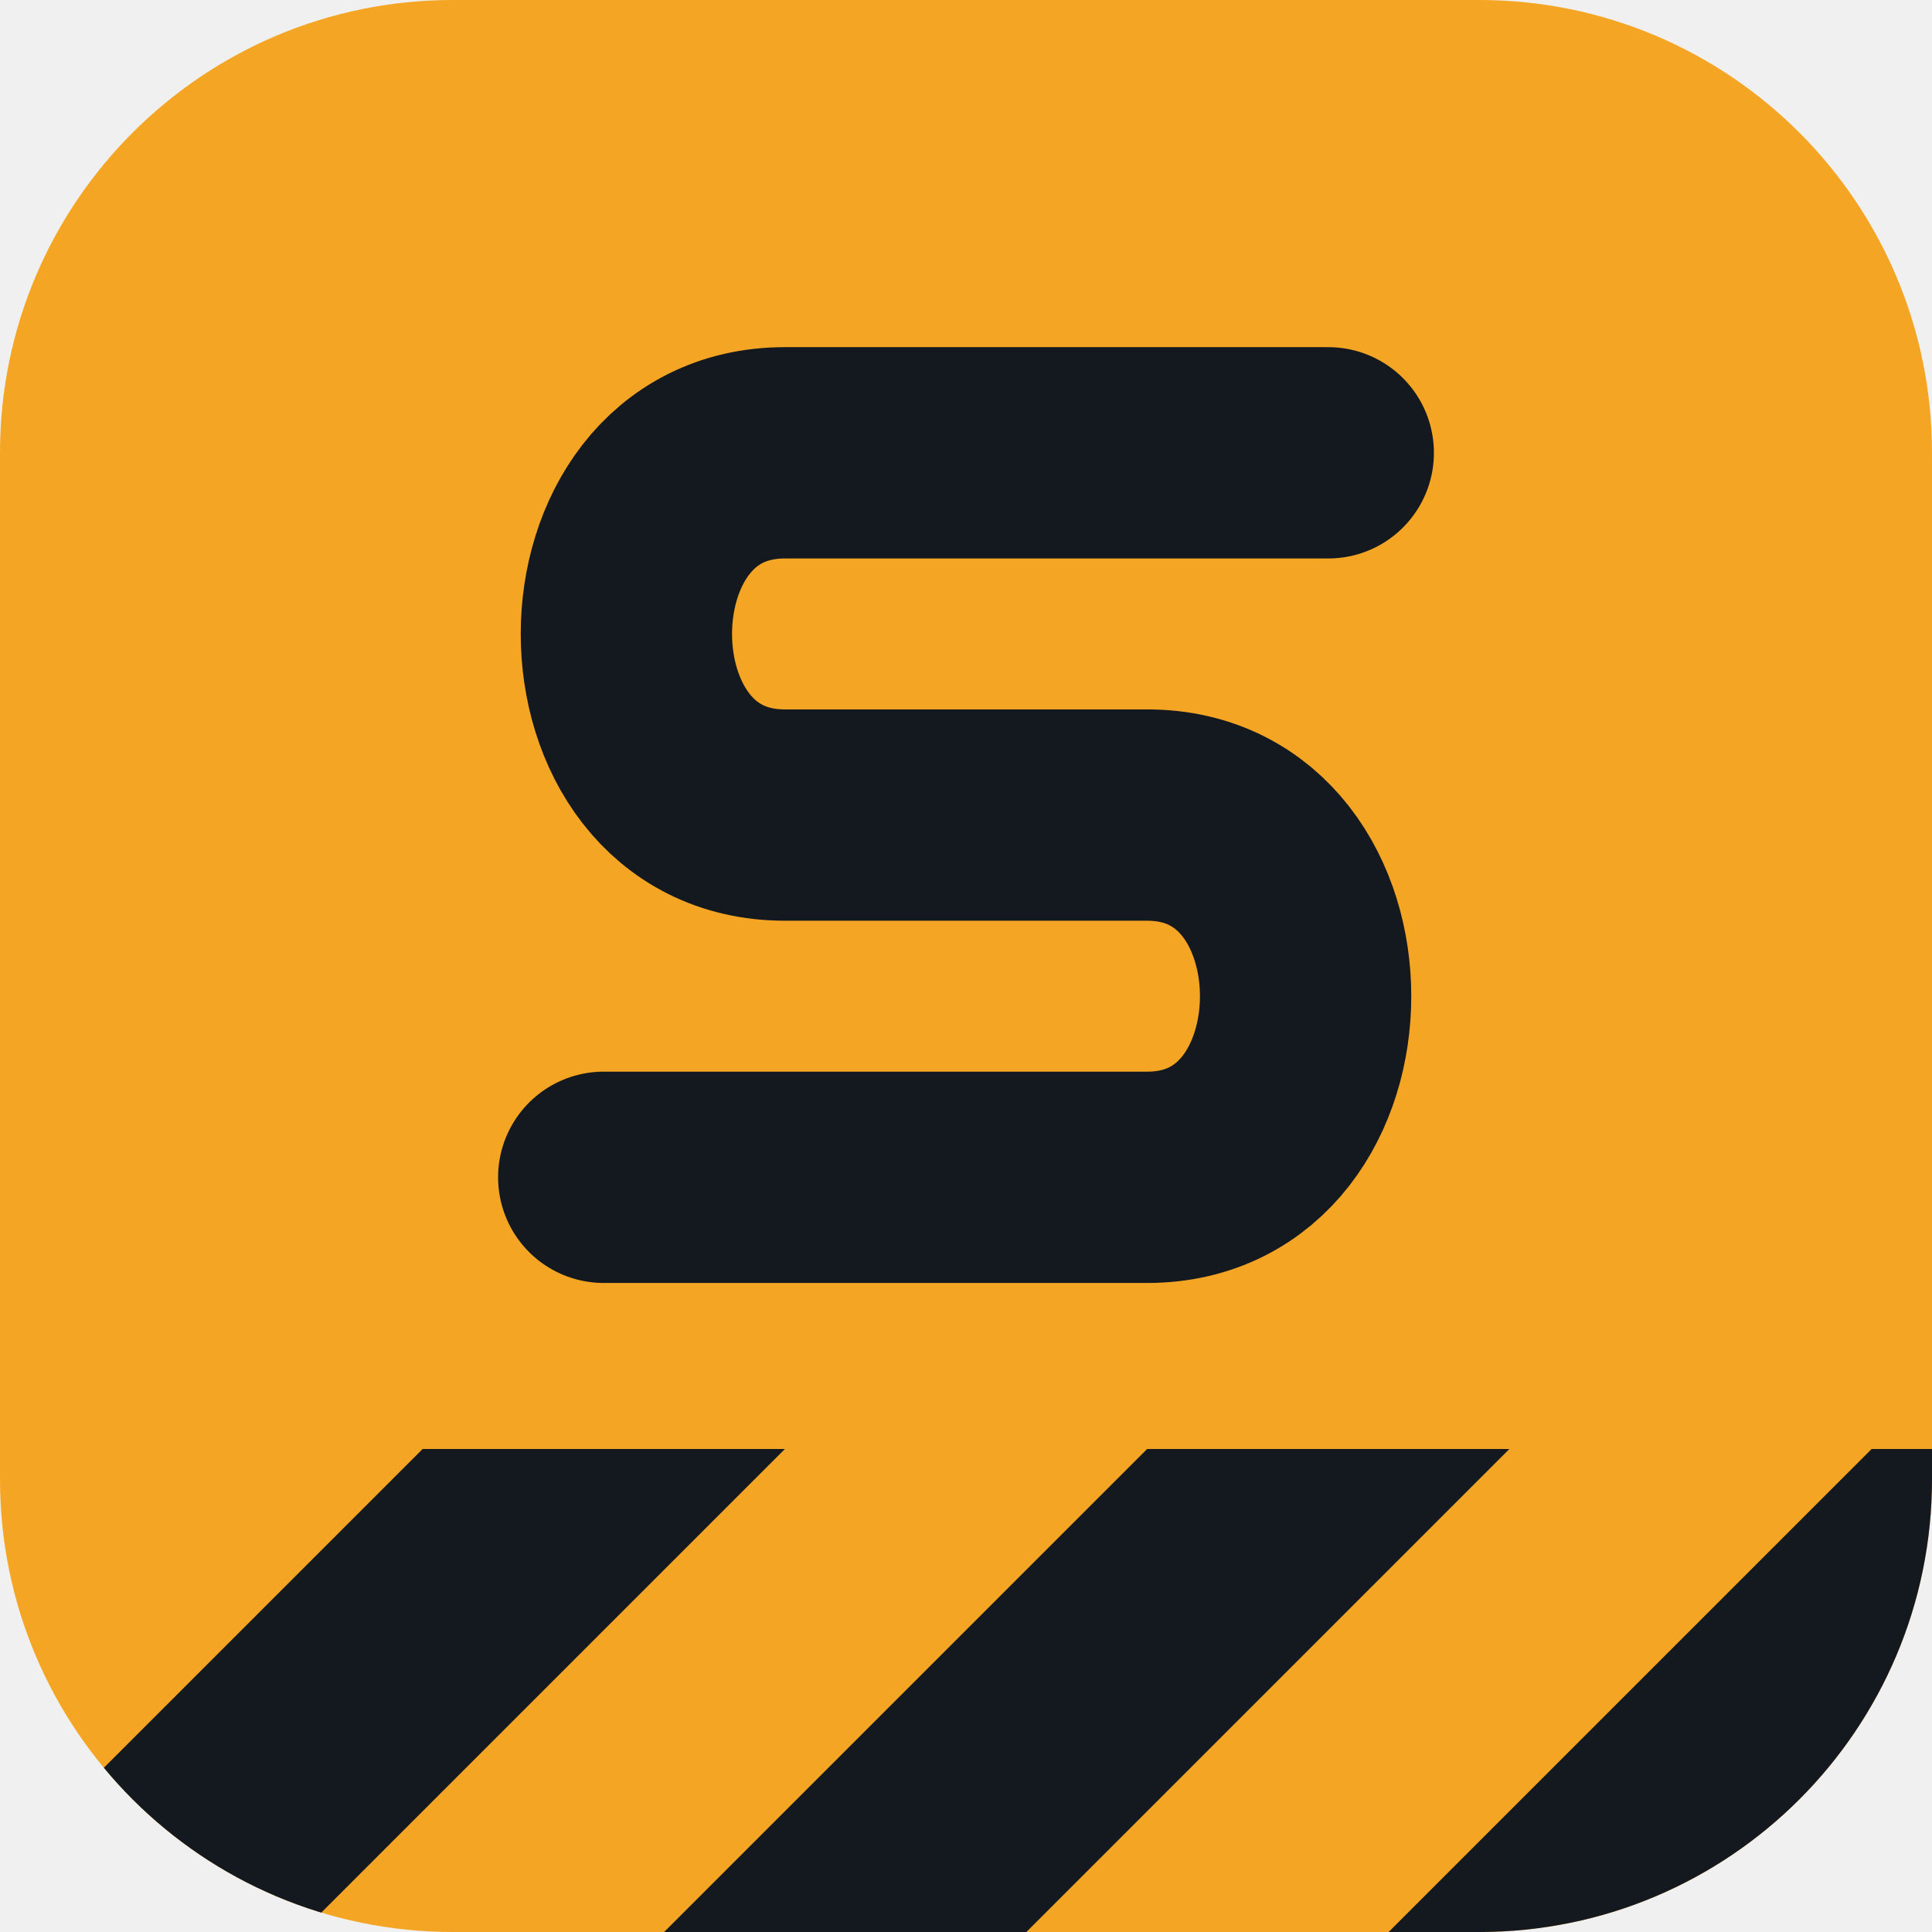
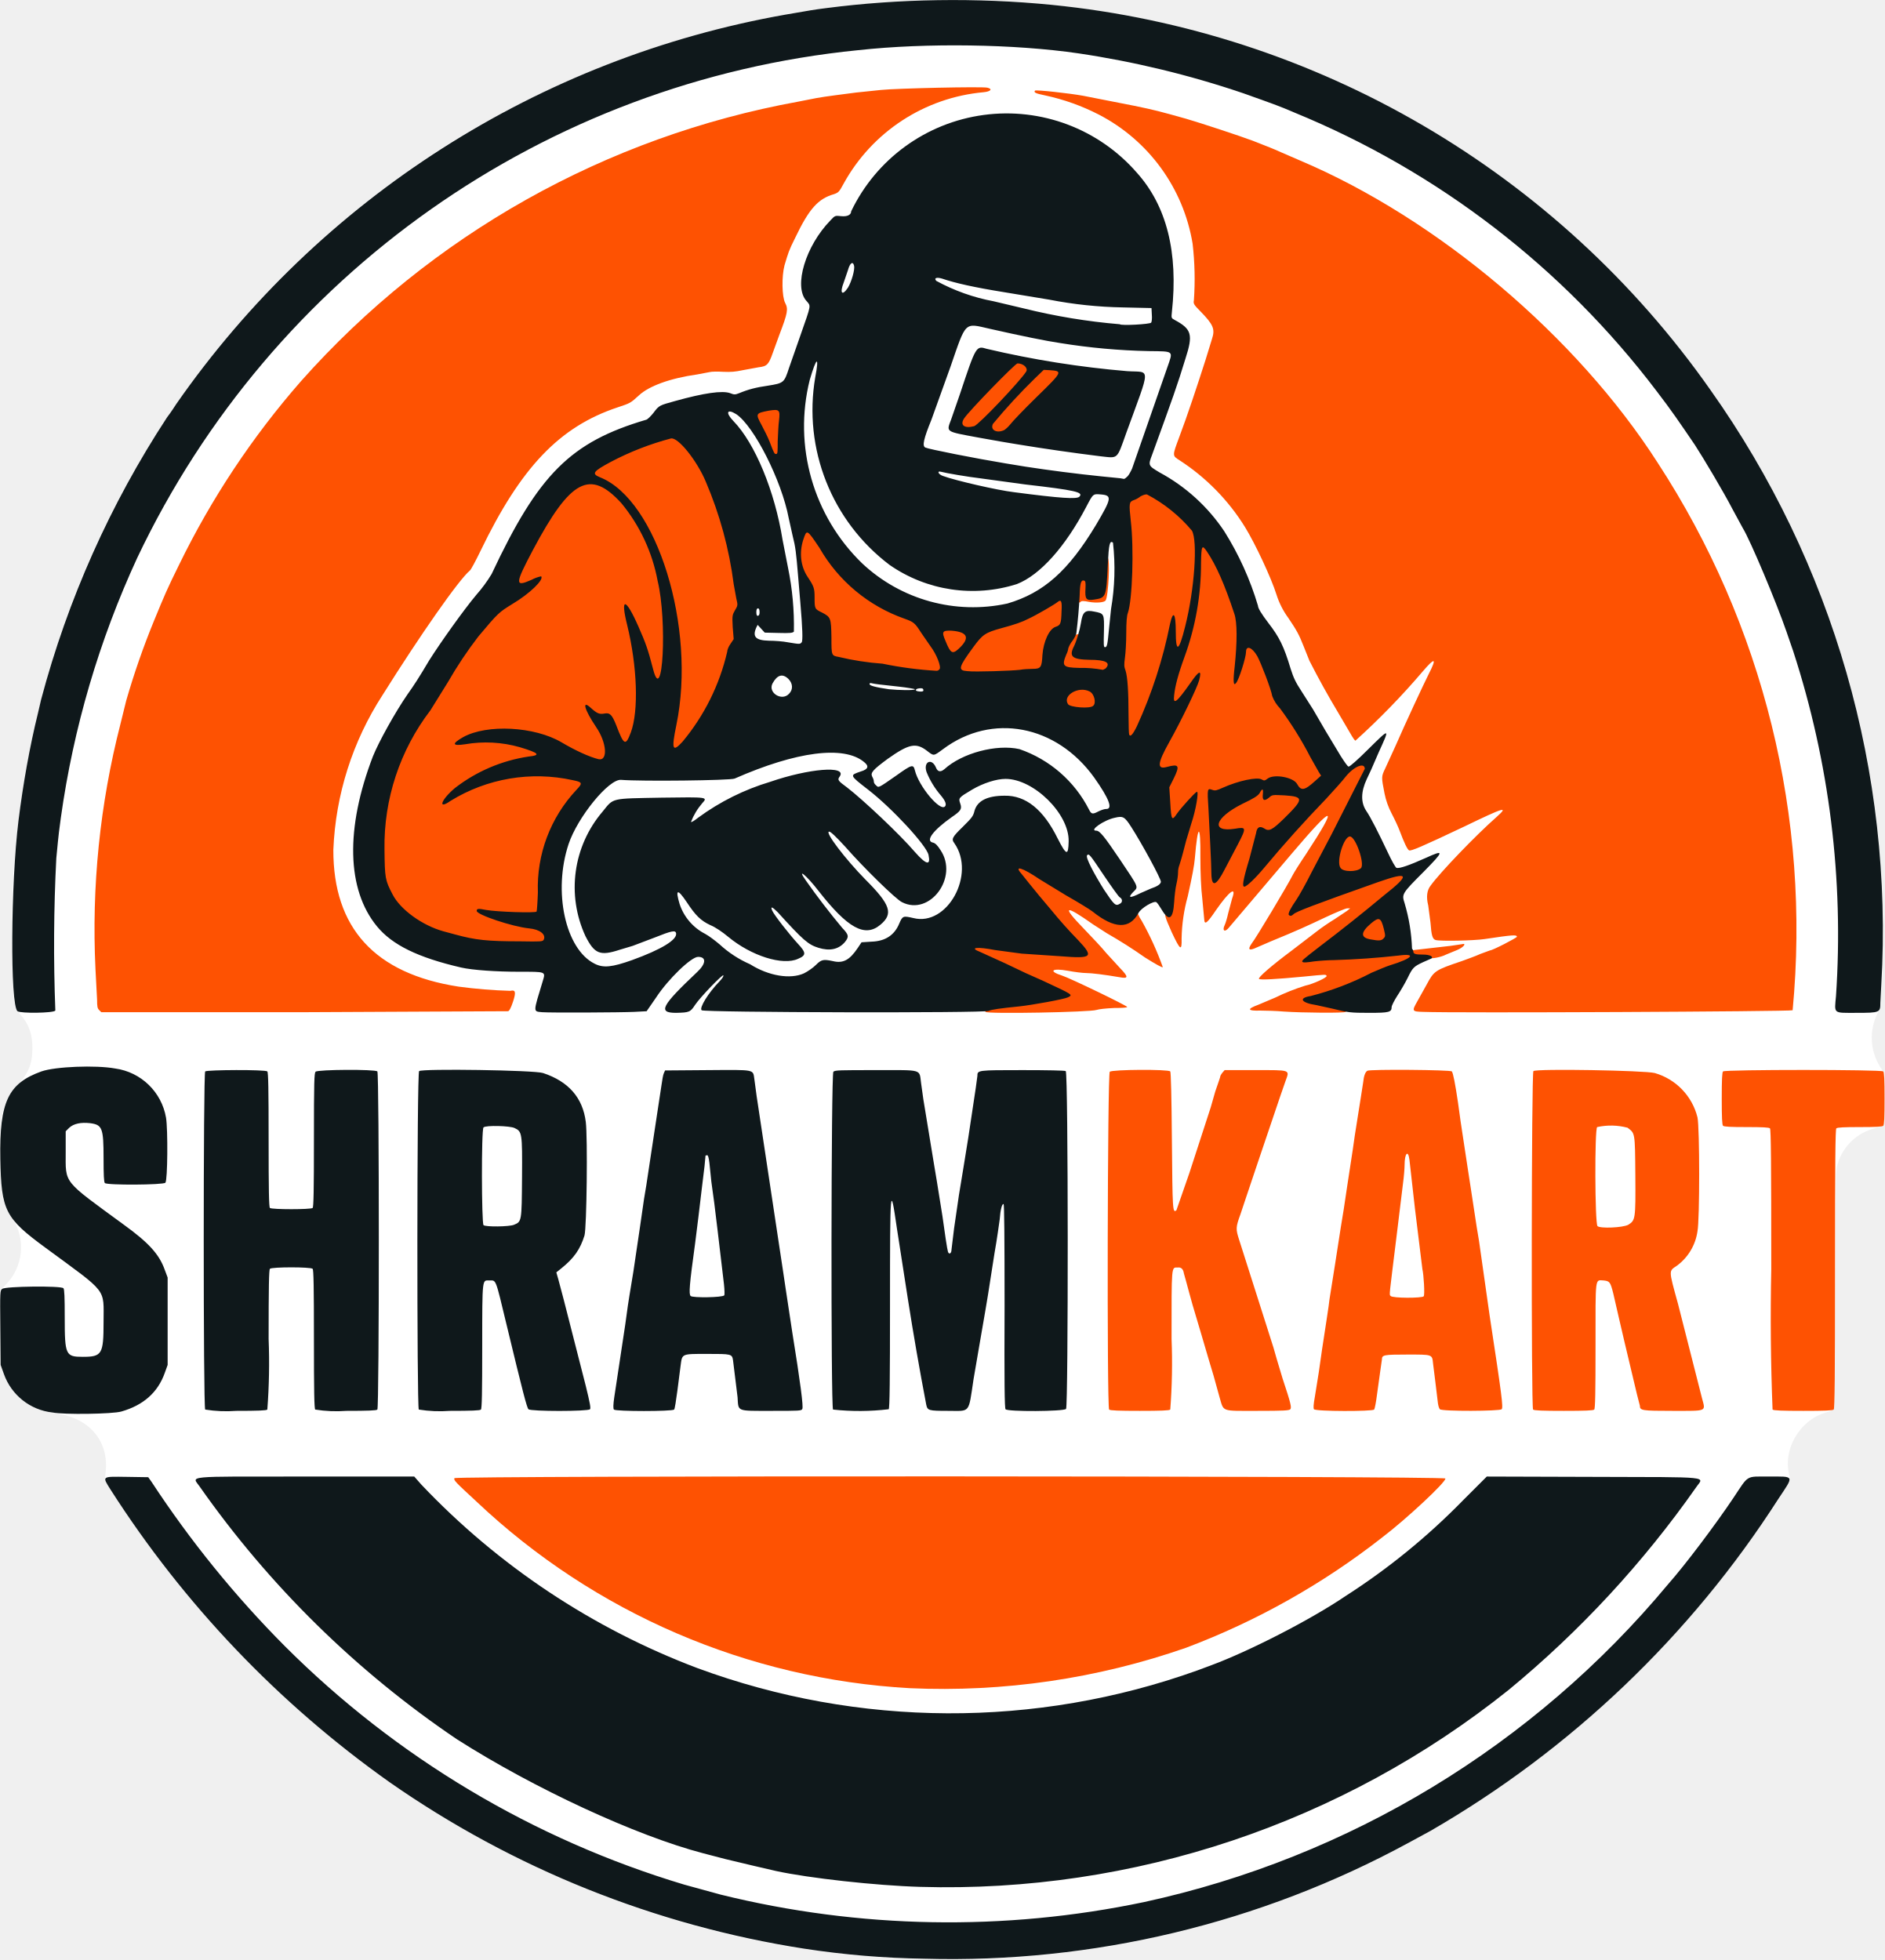
- <svg xmlns="http://www.w3.org/2000/svg" viewBox="0 0 64 64">
-   <defs>
-     <clipPath id="t">
-       <rect width="64" height="64" rx="15" />
-     </clipPath>
-   </defs>
-   <g clip-path="url(#t)">
-     <rect width="64" height="64" fill="#F5A524" />
-     <g fill="#14181F">
-       <path d="M-2 64 L14 48 H26 L10 64 Z" />
-       <path d="M22 64 L38 48 H50 L34 64 Z" />
-       <path d="M46 64 L62 48 H74 L58 64 Z" />
-     </g>
-   </g>
-   <path d="M44 15 H26 C19 15 19 27 26 27 H38 C45 27 45 39 38 39 H20" fill="none" stroke="#14181F" stroke-width="7" stroke-linecap="round" stroke-linejoin="round" />
+ <svg xmlns="http://www.w3.org/2000/svg" viewBox="0 0 582.3 605.7">
+   <path fill="#fff" fill-rule="evenodd" d="M285.6 605.3a289 289 0 0 1-97.6-18.9A318 318 0 0 1 35.1 461.8l-2.7-4.3.2-2.2c1.2-9.3-4.3-16.5-14-18.3-10.1-1.9-14.6-5.1-17.4-12.4l-1-2.8-.1-11.4-.1-11.5 1.7-1.8a16.5 16.5 0 0 0 2.1-20.7C.7 371.8.3 369.8.1 358.1c-.2-13.5.5-16.9 4.7-21.8 4.1-4.8 5.2-7.5 5.2-12.2q.2-6.5-4-10.9c-1.3-1.4-1.3-1.5-1.7-5.4A285 285 0 0 1 7.9 239 286 286 0 0 1 121.7 56l6.1-4.4c29.3-20.6 68-37.3 105.4-45.2 5.6-1.2 7.9-1.7 16.3-3.1C267.1.4 296.9-.8 315.3.7a284 284 0 0 1 213.2 119.8A290 290 0 0 1 580.2 257c2 19.4 2 52 0 56a17 17 0 0 0 .8 16.8l1.3 1.9v8c0 6-.1 8-.4 8.2l-2.7.8a16 16 0 0 0-11.3 10.7c-.7 2.1-.7 2.3-.8 39-.1 28.4-.2 36.9-.5 37.2l-2.4.9c-8.3 2.4-13.6 11.8-11.2 19.8.8 2.7-18.7 29.7-34 46.9a319 319 0 0 1-78.5 63.4l-6.7 3.7a298 298 0 0 1-68.5 26.4 294 294 0 0 1-79.7 8.6" />
+   <path fill="#fe5202" fill-rule="evenodd" d="M281.1 521.7a212 212 0 0 1-133.8-57.6c-6.8-6.3-7.1-6.6-6.9-7.3.4-.8 305.9-.7 306.2.1.3 1-12 12.5-19.5 18.2a229 229 0 0 1-60.6 34.1 228 228 0 0 1-85.4 12.5m61.6-86.1c-.7-.8-.5-103.7.2-104.4.8-.7 18.1-.8 18.7-.1.2.2.4 8 .5 21.3.2 21.6.2 22.6 1.4 21.6l4-11.5 6.6-20.3 1.4-4.9 1-2.9.5-1.5q0-.5.7-1.4l.7-.8h9.4c11.2 0 10.7-.2 9.4 3.4l-1.7 4.9-6.7 19.8-4 11.9-1.5 4.5c-1.5 4.1-1.5 4.6-.4 8l8.6 27 2 6.3 1 3.5 1.8 6c2.6 7.8 2.8 8.9 2.4 9.5-.4.4-1.9.5-10.2.5-11.4 0-10.3.4-11.7-4.3l-1.8-6.5-1.5-5-2.5-8.5-2.5-8.4-1-3.6-1-3.7-.7-2.5q-.3-2-1.9-1.8c-2 0-1.9-1-1.9 22.1a188 188 0 0 1-.4 21.8c-.3.3-2.9.4-9.4.4s-9.2-.1-9.5-.4m63.3-.1c-.2-.3-.2-1.3.3-4l1.2-7.5 1-7c.8-5.3 2.2-14.1 2.3-15.5l1.7-10.7 1.8-11.6.9-5.5 1-6.7 1.8-11.8.6-4.2.9-5.7 1-6.3.7-4.5q.3-3 1.3-3.6c.7-.5 25.7-.3 26.1.2q.6.8 1.9 9.6l.8 5.8.5 3.3 1.7 11.2 1 6.5 1.8 11.8.7 4.2 3.3 23.2c3.8 24.9 4.2 28.2 3.7 28.8s-18.4.7-19.1 0q-.5-.6-.7-2.7l-.7-5.8-.7-5.6c-.3-2.9-.1-2.8-8-2.8-7.2 0-7.8.1-7.8 1.5l-.5 3.5-1 7.2c-.3 2.4-.7 4.5-.9 4.8-.5.6-18 .6-18.6-.1m67.7.1c-.6-.7-.5-104 .1-104.6 1-.8 34.5-.2 37.5.6a19 19 0 0 1 13.2 13.7c.7 3.3.7 31.7 0 35.2a16 16 0 0 1-6.3 10.6c-2.6 1.8-2.7 1 .3 11.9l7.4 29.1c1.1 4.2 1.8 3.9-9.1 3.9-9.5 0-10.1-.1-10.1-1.6l-.9-3.5-3.9-16.4-1.7-7.3-1.7-7.4c-.9-3.6-1.1-3.9-3-4.1-2.7-.1-2.5-1.6-2.5 20.1 0 14.6-.1 19.5-.4 19.8s-2.9.4-9.4.4-9.2-.1-9.5-.4m74 0a711 711 0 0 1-.4-43.4c0-33.1-.1-43.2-.4-43.5s-2.3-.4-7.2-.4-7-.1-7.3-.4-.4-2.6-.4-8.4.1-8.1.4-8.4c.6-.6 49-.6 49.5 0 .3.3.4 2.6.4 8.4s-.1 8.1-.4 8.4-2.3.4-7.2.4-7 .1-7.3.4-.4 10.4-.4 43.5c0 33-.1 43.1-.4 43.4s-2.9.4-9.4.4-9.2-.1-9.5-.4m-107.8-35c.4-.4 0-6.8-.4-8.4L438 380l-.8-6.5-1.7-15.1c-.4-3.2-1.5-2-1.5 1.6 0 1-.2 3.6-.5 5.8l-1 8.2-1 8.2c-2.3 18.8-2.3 17.8-1.8 18.3.5.7 9.7.7 10.2.1m63.2-22.1c2.2-1.4 2.3-1.6 2.2-15.2s-.1-13-2.4-14.8a20 20 0 0 0-9.4-.2c-.8.7-.7 29.7.1 30.6.8.8 7.8.5 9.5-.4M30.6 312.1c-.5-.5-.6-1.1-.6-3.1l-.5-9.5a255 255 0 0 1 7.7-75.7l1.8-7.3a241 241 0 0 1 8.6-24.7c3.3-8 3.9-9.5 7.7-17.2A257 257 0 0 1 93 117.8a270 270 0 0 1 153.7-86.4l5.6-1.1c2.7-.5 8.4-1.2 12.2-1.7l7.7-.8c4.6-.5 31.4-1.1 32.9-.7 1.7.4 1 1.2-1.2 1.4a55 55 0 0 0-43.2 28.2c-1.4 2.6-1.6 2.8-3 3.3-4.9 1.4-7.7 4.5-12 13.5-2 4-2.1 4.5-3.3 8.5-.9 3.4-.8 9.7.2 11.6s.8 3.1-1.8 9.9l-2 5.5c-1.3 3.7-1.8 4.2-4.4 4.5l-4.9.9c-2.3.5-3.7.6-6 .5-1.7-.1-3.6-.1-4.3.1l-3.7.7c-8.5 1.2-15 3.6-18.1 6.5-2.6 2.4-2.7 2.4-6.6 3.7-18 6-29.9 18.6-42.3 44.3-1.5 3.1-3 5.9-3.3 6.1-3.4 2.8-15.4 20-27 38.5a95 95 0 0 0-15.2 47.8q-.1 36.3 38.7 42.3a154 154 0 0 0 16 1.3c1.6-.4 1.8.4.8 3.4q-1 3-1.6 2.9l-63.2.3H31.3zm273.9.6c-.5-.9 2-1.5 10.7-2.4 2.7-.2 8.5-1.3 14.5-2.5.8-.2.7-.2-.5-.8l-6.7-3.2-5.6-2.5-6.3-2.9-7.7-3.6q-3-1-1.7-2.2c.7-.7.5-.7 6.3.4 2 .4 5.7.8 8.2 1l11.9.9c4.1.3 7.5.4 7.6.3q.7-.9-2.8-4.7-4.1-4.4-8.3-9.3l-3.6-4.4-3.2-3.8-2.4-3c-1.2-1.4-1.2-1.5-.6-2.1q.8-1 6.9 3.1c.9.7 4.6 2.9 8.2 5a101 101 0 0 1 8.2 5.1c4.2 3.3 5.5 3.9 9.1 3.9h2.3l1.2-1.5c1.1-1.4 1.3-1.5 1.5-.9q.3.8 1.1 2a93 93 0 0 1 6.5 14.3q-.4.2-5.5-3a150 150 0 0 0-11.8-7.5l-4.2-2.7q-13.3-9.4-3 1.2c2.6 2.7 5.8 6.1 7 7.6l4.4 4.8c2.5 2.6 2.5 3.2-.2 2.7-4.7-.8-8.7-1.3-10.4-1.3-1 0-3.5-.3-5.6-.7-5-.9-6.2.1-1.8 1.5 2.5.8 20.1 9.3 20.1 9.7q-.2.3-4.1.3-4 .2-5.4.6c-1.8.7-33.9 1.3-34.3.6m92.2-.1c-2.3-.2-5.6-.3-7.3-.3q-6 .2-.6-1.8l5.2-2.2a66 66 0 0 1 9.3-3.7c2.4-.5 6.8-2.5 6.6-3s0-.5-7.1.2c-8.4.8-13.5 1.1-13.8.7s3.5-3.8 10.2-8.8l7.7-5.9c1.4-1.1 3.9-2.8 5.4-3.7l3.9-2.6 1-.8h-.9c-.5 0-3.6 1.3-6.8 2.8-5.5 2.6-8.5 4-16.8 7.4l-4.4 1.9q-3.6 1.7-1.5-1.3c1.1-1.3 11.1-18 12.7-21.2.3-.6 2.1-3.5 4-6.3q15.4-23.5-4.2-.4l-19.7 23.2c-1.2 1.4-2 .8-1.2-.9.3-.6.8-2.3 1.1-3.7l1.2-4.5c1.5-4.1-.9-2.3-5 3.6-2.7 4-3.5 4.6-3.6 2.9l-.6-6.4c-.4-3.2-.6-8.2-.6-12.9.1-10.6-.8-10.5-1.7.3-.2 2.3-.8 5.5-2.2 11.8a52 52 0 0 0-1.9 13c.1 4.1-.4 3.7-3-1.8-2.3-5.1-2.5-6.1-1.4-5.5.9.5 1.2-.3 1.5-4 .1-1.8.4-4.2.7-5.5l.4-3.5q0-1.2.4-2.3c.4-.9.7-2.1 2.1-7.6l1.6-5.3a38 38 0 0 0 1.8-7.2l.2-1.5-1.4 1.4c-.8.7-2.2 2.4-3.2 3.7-3.1 4.2-3.6 3.8-3.9-2.9l-.3-4.7 1.4-2.7c1.5-3 1.6-3.8.8-3.5-3.9 1.1-3.8 1.1-4.5.3-1.1-1-.5-3.1 2.3-8.1 5-9 10.2-20 9.6-20.5l-2.1 2.8c-6.9 9.8-8.1 6.4-2.9-8.2a86 86 0 0 0 5.2-29.5c.1-7.6 1.3-7.4 5.8 1 2 3.8 3.6 7.7 5.9 14.8 1 2.9.9 11-.3 19.3l-.1 1.2.7-1.5c.7-1.7 1.9-6.1 1.9-7.2q0-.7.9-1.5l.8-.8 1.2 1.2c1.9 1.8 2.5 2.9 5.4 10.8.5 1.4 1.1 3.2 1.2 3.9q.2 1.3 2.4 3.8c1.9 2.4 3.6 5 9.3 15.1l2.7 4.6.6 1.1-2.1 2c-3.7 3.4-4.8 3.6-6.4.8-.8-1.4-.9-1.4-4.6-1.7-2.8-.2-3.1-.2-4 .5s-1.1.7-1.8.2c-1.4-.8-7.3.4-12 2.6-2 .9-2.4 1-3.3.7l-.9-.4.1 4 .5 6.9c.2 1.6.4 5.8.5 9.5.3 9.1.3 9.1 2.9 4l4.1-7.9c2.6-5 2.6-4.6.2-4.2-9.2 1.7-7.6-4.4 2.4-9.1 3.2-1.5 3.9-2 4.5-3 1.1-1.9 2.3-1.3 2 .9-.1 1.4-.1 1.4 1.2.3 1.4-1.2 8.2-.9 9.5.4l.8.8-.9 1.4a50 50 0 0 1-8.8 8.6c-.9.4-1.2.3-2.2-.3q-1.8-1.2-1.8 1.3c0 .4-.9 3.6-1.9 7.1-2.3 7.9-2.4 8.4-1.6 8s3.4-3.1 5.2-5.5c2.4-3.1 9.6-11.1 18.8-20.8l6.3-7.1q2-2.4 3.6-3.3l1.6-.8.8.8c1.1 1 1.1 1.3-.9 4.8l-3.8 7.3-4.6 9.2c-1.5 2.6-4.2 7.9-6.1 11.6-1.9 3.8-4.1 7.7-4.8 8.7-2.2 3.1-3.4 6-1.6 3.9.5-.7 6-2.8 17.6-7 14.6-5.1 15.3-5.3 16.2-4.6 1.2 1 0 2.5-6 7.2l-4.3 3.5-6.4 5.2-13.2 10.2c-.5.4-.1.4 2.5.1 1.7-.3 4.4-.5 6.1-.5 3.8 0 16.3-.9 20.2-1.4 6.5-.8 5 1.9-2.4 4.2-1.6.5-4.3 1.6-6.2 2.5a87 87 0 0 1-18.9 7.2q-4 .5 1.9 1.5c5.3.9 9.4 2.1 9 2.7-.2.4-13.3.3-19.1-.1m43 .1c-3.4-.1-3.5-.2-1.8-3.2l2.9-5.2c2.3-4.3 2.6-4.5 10.9-7.3 1.6-.6 4.2-1.5 5.7-2.2l3-1.1c.8 0 8.3-3.9 8.3-4.2 0-.7-1.3-.6-10 .7-3.4.5-13.6.7-15.1.3-1-.3-1.3-1.4-1.6-5.4l-.7-5.3q-1-4 .8-6.2c2.9-4 13.7-15.3 20.4-21.2 3.8-3.4 2.2-2.9-10 3-13.5 6.4-16.4 7.6-17.1 7.4q-.8-.4-2.9-6c-.4-1.1-1.5-3.5-2.5-5.4a23 23 0 0 1-2.2-6.2c-1-5.1-1-5.2.2-7.7l3.2-7c3-6.9 8.6-18.9 10.3-22.3q3.8-7.4-1.9-.7a229 229 0 0 1-20.8 21.4q-.4-.3-1-1.3l-4.4-7.5a259 259 0 0 1-8.8-15.9l-1.8-4.5c-1.4-3.6-2.2-5-4.7-8.7a25 25 0 0 1-3.7-7.3c-1.6-5.1-6.5-15.6-9.7-20.8a66 66 0 0 0-20.3-20.7c-2.2-1.4-2.2-1.3 0-7.2 2.5-6.6 5.6-16 8.1-23.8l2-6.5c1-3 .4-4.4-3.6-8.5-2.1-2.1-2.2-2.4-2-3.4a95 95 0 0 0-.4-17.5 55 55 0 0 0-29-39.9 67 67 0 0 0-16.5-5.9c-2.9-.6-3.7-.9-3.2-1.5.3-.3 10.5.8 14.9 1.6l15.8 3.1c6.3 1.3 7.8 1.7 16 4 4.8 1.4 16.6 5.3 20.6 6.8 5.3 2.1 5.7 2.2 8.6 3.5l6 2.6c42.5 18 85.5 54.4 110.5 93.4a264 264 0 0 1 41.7 169.2c-.4.4-104.8.9-114.2.5m2.1-16.7q-.4-.3-2.2-.3c-3.5 0-5.2-2-1.9-2.2l10.5-1.2 3.4-.5c1.8-.5.6 1-1.4 1.8l-3.4 1.4c-1.5.8-4.7 1.4-5 1M151 291.3c-2.9-.2-7-1-10.3-1.9l-3.7-1a26 26 0 0 1-18.2-16.1c-.9-2.6-.9-16.2 0-21.1a78 78 0 0 1 13.5-31.7l5.5-8.7q11-19 20.6-24.9c6.3-3.8 10.5-8.2 5.8-6-3 1.3-3.2 1.3-4 .4-1.8-2 9.6-22.3 15.9-28.2 9.2-8.7 22.2 4.1 27.8 27.4 2 8.3 2.1 28.4.2 30.5-1.3 1.5-2.1.5-3.3-4.1a58 58 0 0 0-4.5-12.9q-4.6-10.8-1.8.2a66 66 0 0 1 1.2 32.4c-1.9 6.1-3 5.8-5.8-1l-1.4-3.4-1.6.1c-1.8.1-2.4-.2-4.3-1.9s-.9.5 2.3 5.3c1.6 2.4 2.8 5.4 2.8 7.1 0 1.5-1.8 3.7-2.8 3.4-2.8-.7-7-2.6-11.4-5.2a37 37 0 0 0-30.3-1.6q-3.5 1.8.5.9c8.6-1.7 24.7 1.5 22.1 4.4q-.6.6-1.7.6c-7.4 0-23.8 8.1-26.4 13-.5.9-.4.9 2-.8a44 44 0 0 1 23.9-7.1c8-.2 14.8.7 16.1 2.2l.8.7-1.7 1.8a44 44 0 0 0-12 31.7c-.1 7.2.1 6.9-5.3 6.9q-5.6 0-11.8-.9-3.4-.5 3.5 1.8c5.3 1.8 7.5 2.3 10.4 2.6 3.7.4 6.2 2.7 4.7 4.6l-.7.9-6.9-.1c-3.8 0-8.1-.1-9.7-.3m272.5-.4q-1.7-.3-2.5-1.1l-.8-.8.6-1.2c.7-1.3 4.2-4.5 4.9-4.5 1 0 2 1.6 2.5 3.8l.6 2.3-1 .9c-1 1.1-1.5 1.2-4.3.6m-7.7-21.1c-3-.4-3.7-3.9-1.5-8.3 2.1-4.3 2.9-4.7 4.6-2.1 4.4 6.9 3.1 11.2-3.1 10.4m-208-38.8c-.6-.7-.6-1.6.5-7 6.1-29.8-5.4-68.1-22.8-75.8q-3.6-1.5-1.6-3.1a80 80 0 0 1 23.4-10.3c2.3-.5 8.8 7.5 11.5 14.1 4.3 10.4 6.1 17.1 8.6 31.6l.8 4.4c.5 2.1.5 2.2-.4 3.7-.9 1.4-.9 1.6-.7 5.2l.2 3.7-1 1.5c-.5.8-1 1.9-1 2.4 0 3.8-5.5 16.6-9.9 22.9q-5.9 8.8-7.6 6.7m140.8-3.6c-.5-.5-.6-1.5-.6-6.4q.2-10.8-.9-13.7c-.4-1.3-.5-1.9-.1-4.1.2-1.4.3-4.8.3-7.5q0-5.1.5-6.3c1.4-4 1.9-19.7 1-28.5l-.6-5.2.8-.9q.7-.7 1.2-.8l1.9-1c1.9-1.3 2.2-1.2 5.6 1 4.7 3 10.2 8 11.4 10.2 2.5 4.8-1.8 36.1-4.9 36.1-1 0-1.4-1.1-1.5-5.1l-.2-4-.8 4c-1.6 8.2-4.9 18.4-8.9 27.2-2.6 5.8-3 6.3-4.2 5m-17.1-8.4q-3.4-.7-2-4.2c1.3-3.1 7.4-3 9 .2 1.8 3.4-1.2 5.1-7 4M299 208.1q-1.6-.2-2.3-.9l-.8-.8 1-1.7c4.1-7.2 6.8-9.7 12.4-11.2q5.8-1.5 8.2-2.7c1.6-.8 8.4-4.8 9.6-5.6q1.9-1.3 1.6 3.9c-.1 3.5-.5 4.4-2.2 5.1-1.9.8-3.4 4.3-3.7 8.2-.3 4-1 4.9-3.8 4.9a176 176 0 0 1-20 .8m-14.3-.6c-4.4-.4-7.8-.9-12-1.7-1.4-.3-3.1-.5-3.7-.5l-4.8-.6c-8.5-1.6-7.9-1-8-7.7-.1-6-.1-6-2.2-7-2.6-1.2-3-1.9-3-5.2 0-3-.2-3.6-2.2-6.6-2.6-4-2.6-11 0-13.8l.7-.7.8.7 3.6 4.9a47 47 0 0 0 25.6 21.2c2.7 1 3.7 1.9 5.8 5l2.9 4.2c.8 1.1 1.8 3 2.3 4.3l.9 2.4-.8.8q-.7.7-1.2.7zm54.1-.2-5.4-.3c-5.3 0-6.2-.9-4.6-4.8l.8-2.1c.5-1.7 2.5-4.1 3.3-4.1 1 0 1 .7-.1 2.9-1.8 4-1.1 4.6 5 4.4q5-.2 4.9 2.2c0 .7-1.3 2.2-1.9 2.1zm-45.1-5.5c-.8-.5-3-4.9-3-5.9 0-2.5 6.5-2.3 8.2.3q1.2 1.5-2.3 4.6c-1.8 1.7-1.8 1.7-2.9 1m39.4-16c-.6-1 0-5.6.7-6.4q2.3-2.3 2.4 2.9v2.5l1.1-.1c3.8-.3 3.8-.4 4.3-8.3.1-2.3.4-4.1.6-4.1.9 0 .3 12.1-.6 13.3-.5.6-2.9.8-5.1.4q-2.4-.5-2.6 0-.5.5-.8-.2m-94.2-45.4q-.5-.7-1.2-2.5a50 50 0 0 0-3.3-7.1c-1.6-3-1.1-3.8 3.2-4.5 3.5-.6 4.2.1 3.7 3.7l-.3 6.3q0 6.7-2.1 4.1m68.6-6.7c-2.8-1.2-2.4-1.9 5.2-10.1 8.7-9.3 9.5-10.1 11.8-9.9 1.5.2 2.1.4 2.8 1.1l.9.9-6.7 6.6-8.5 8.6c-2.4 2.9-3.7 3.5-5.5 2.8m-10-1.9c-1.6-1.5-.7-2.7 12-15.7 4.6-4.6 4.8-4.7 6.7-4 2.5 1.1 2.4 1.8-1.4 6.2-11.1 13-14.9 16-17.3 13.5" />
+   <path fill="#0f181b" fill-rule="evenodd" d="M285.6 605.3a271 271 0 0 1-37.1-3.1 306 306 0 0 1-128.2-51.5 326 326 0 0 1-86.1-90.3c-2.7-4.3-2.9-4.1 5-4l6.6.1 1 1.4A324 324 0 0 0 88 508.7a294 294 0 0 0 123.4 73.7l11.3 3.1a294 294 0 0 0 130.8 2.3 291 291 0 0 0 161.9-98.2c5.4-6.1 14.7-18.5 20.2-26.7 4.8-7.2 3.7-6.6 10.9-6.6 8.1 0 7.9-.5 3 6.9A315 315 0 0 1 442 565.8l-6.8 3.7a296 296 0 0 1-149.6 35.8m-1.3-22.2c-13.7-.4-34.4-2.7-44.5-4.9l-6.9-1.6-8.8-2.1-6.9-1.8c-20.6-5.4-52-19.9-76-35.2a307 307 0 0 1-79.5-78.1c-2.3-3.4-5.6-3.1 32.6-3.1H128l2.2 2.5a229 229 0 0 0 85.3 56.7 226 226 0 0 0 154.5.7l4.3-1.6c11.6-4.3 30.6-14 41.5-21.4a207 207 0 0 0 36.3-29.6l7.3-7.3 32.9.1c37.5.1 34.1-.2 31.8 3.2a317 317 0 0 1-57.9 62.6 278 278 0 0 1-181.9 60.9M16.2 436.5a18 18 0 0 1-15-11.9l-1-2.8-.1-11.5c-.1-11.4-.1-11.5.6-12 .9-.8 18.2-1 18.9-.2.3.3.4 2.8.4 9.1 0 11.6.3 12.1 5.6 12.1 5.9 0 6.4-.8 6.4-10.7 0-10.7 1.5-8.7-17.8-22.9C1.5 376.4.4 374.1.1 358.1c-.3-17.6 2.4-23.3 12.7-27 4.3-1.5 16.8-2 22.8-.9a18.5 18.5 0 0 1 15.7 15.2c.6 3.6.5 19.4-.2 20.1s-18 .8-18.7.1c-.3-.3-.4-2.5-.4-7.7 0-9.3-.4-10.3-4.1-10.8q-4.4-.5-6.5 1.4l-1.1 1.1v6.3c0 10.1-1.1 8.6 18 22.6 7.6 5.5 10.9 9.1 12.6 13.9l.9 2.4v27l-.9 2.5q-3.2 9-13.4 11.9c-2.7.8-17.8 1-21.3.3m47.2-.9c-.6-.6-.6-104 0-104.5s18.6-.6 19.2 0c.3.3.4 5.4.4 21.1 0 15.6.1 20.8.4 21.1.6.5 12.6.5 13.2 0 .3-.3.4-5.5.4-21 0-18.3.1-20.6.5-21.1.7-.7 18.4-.8 19.1-.1.6.5.6 103.9 0 104.5-.3.3-2.9.4-9.6.4a41 41 0 0 1-9.6-.4c-.3-.3-.4-5.6-.4-21.8 0-16.1-.1-21.4-.4-21.7-.6-.6-12.6-.6-13.2 0-.3.3-.4 5.6-.4 21.7a188 188 0 0 1-.4 21.8c-.3.3-2.9.4-9.6.4a41 41 0 0 1-9.6-.4m66 0c-.6-.6-.6-104 .1-104.6 1-.8 35.6-.3 38.3.6q11.8 3.9 13.2 15.1c.6 4.7.3 32.6-.4 35.1-1.3 4.2-3.2 7-7.2 10.2l-1.5 1.2.6 2.1 1.7 6.4 6.8 26.6c1.3 5.3 1.6 6.9 1.3 7.2-.6.7-18.4.7-19 0-.5-.4-1.8-5.5-6.7-25.8-3.6-14.9-3.2-14-5.4-14s-2.2-1.2-2.2 20.1c0 14.7-.1 19.5-.4 19.8s-2.9.4-9.6.4a41 41 0 0 1-9.6-.4m60.3 0q-.4-.4.1-3.8l3.4-22.5.8-5.8.5-3.2 1.2-7.3 2-13.5 1.3-9 .7-4.2 1.3-8.6 2.5-16.5.9-5.9c.2-1.5.5-3.2.7-3.6l.4-.9 13.2-.1c15-.1 13.9-.3 14.4 2.9l.7 5.2 7 46.4 1 6.6 1 6.7 2 13.2q3.7 22.9 3.1 23.7c-.2.6-1 .6-9.5.6-11 0-10.2.3-10.5-4.2l-1.4-11.4c-.3-2-.5-2-8-2-8 0-7.7-.1-8.2 3.6l-1 7.8c-.4 3-.8 5.6-1 5.8-.6.6-18.1.6-18.6 0m67.7 0c-.7-.7-.6-103.7.1-104.4.5-.5 2.1-.5 13.1-.5 14.7 0 13.4-.4 14 4l.7 5 3.2 19.5 1 6 1.7 10.6c.6 4.5 1.5 10.5 1.7 11 .3 1 1.1.6 1.1-.6l.8-6.6 1.5-10.3 1.4-8.5 1.5-9.3 2.3-15.3.5-3.7c0-1.8 0-1.8 13.9-1.8 7.6 0 13.1.1 13.4.3.8.4.8 103.6.1 104.4s-18.1.9-18.7.1c-.3-.3-.4-8.3-.3-31.9 0-21.5-.1-31.4-.3-31.5-.5-.2-1 1.8-1.2 4.7-.2 1.3-.8 6-1.6 10.4l-1.5 9.6-.5 3.2-.8 4.8-1.9 11-1.8 10.5c-1.6 10.7-.9 9.7-7.8 9.7-6.1 0-6.4-.1-6.8-1.9a982 982 0 0 1-5.7-32.8l-3.4-21.9c-2-13.8-2.1-13.2-2.1 23.6 0 23.5-.1 32.2-.4 32.5a76 76 0 0 1-17.2.1m-33.6-35.3c.1-.1.1-1.6-.1-3.4l-2-16.9-1-8.2-.9-6.6-.6-5.8q-.3-2.5-.7-2.4l-.5.1-.3 3.2-.9 7.4-1 8.4-1 8c-1.8 13.1-2 15.8-1.4 16.4.5.6 9.8.5 10.4-.2m-65-21.8c2.4-1 2.4-.9 2.5-14.7s0-14.1-2.3-15.2c-1.4-.7-8.9-.9-9.6-.2s-.6 29.6 0 30.2 8 .5 9.4-.1m-153.4-66c-2.3-2-2.1-39.3.3-58.8 1.4-11.3 3.5-23.1 6-33.2l1-4.3A299 299 0 0 1 51.6 129c1.3-1.7 2.5-3.6 2.9-4.2A291 291 0 0 1 242.8 4.5c7.6-1.3 8.5-1.5 12.5-2 22.4-2.9 46.4-3.3 69.7-1a283 283 0 0 1 203.5 119 289 289 0 0 1 52.8 183.8l-.3 5.6c0 3-.1 3.1-7.4 3.1s-6.8.4-6.3-5.2a283 283 0 0 0-13.2-106.5l-2.1-6.1c-3.1-9-11.2-28.3-13.5-32l-3.2-5.9c-2.8-5.4-9-15.8-11.6-19.8-4.9-7.2-7.2-10.6-11.8-16.6A268 268 0 0 0 400 34.8c-4.6-2-7.2-2.9-16.2-6.1a292 292 0 0 0-50.5-12.2c-19.8-2.9-47-3.3-68.1-1A277 277 0 0 0 42.4 172.4a286 286 0 0 0-23.6 80.3c-.5 3.8-.6 4-1.4 12.5a524 524 0 0 0-.3 47.1c-.6.8-10.8.9-11.7.2m162.1.3c-2.8-.3-2.8.3.2-9.6.9-3 1.1-2.9-7.3-2.9-7 0-14.4-.5-17.9-1.3-13.4-3.1-21.3-7-26-12.7-9.4-11.4-9.8-30.3-1.3-52.5 1.8-4.5 6.9-13.7 10.7-19.2 2-2.8 3.5-5.1 6.7-10.5 3.4-5.4 10.8-15.8 14.6-20.3a44 44 0 0 0 4.7-6.4c14.5-30.9 24.4-40.8 47.8-47.7.4-.1 1.4-1.1 2.2-2.1 1.8-2.4 1.8-2.3 6.8-3.7q13.3-3.7 16.9-2.4c1.3.5 1.5.5 2.8 0 2.9-1.2 5.3-1.8 8.8-2.3 5-.8 5.1-.9 6.6-5.5l3.5-10c3.5-10 3.3-9 1.8-10.8-3.9-4.5-.2-16.9 7.5-24.8 1.4-1.5 1.4-1.5 3.3-1.3s3.1-.4 3.1-1.5a53.3 53.3 0 0 1 88.3-11.9q13.8 15.4 10.8 43c-.2 1.9-.2 1.9.9 2.5 5.2 2.8 5.7 4.5 3.3 11.9-2.6 8.5-3.8 11.8-10.3 29.7-1.3 3.4-1.2 3.4 2.3 5.5a56 56 0 0 1 20 18.2 93 93 0 0 1 10.4 23q0 1.1 3.2 5.3c3.4 4.4 4.8 7.2 6.9 14.2.9 2.8 1.5 4.1 3.4 7l3.5 5.5 3.9 6.7 4.7 7.8c1.1 1.7 2.1 3.2 2.4 3.2.3.1 2.9-2.2 5.9-5.2 7-6.9 6.9-6.9 3.4.8l-2.3 5.3-1.4 3q-2.7 5.8-.2 9.7c1.4 2 3.8 6.8 6.7 12.9 1.2 2.6 2.4 4.7 2.7 4.8q1.3.4 9.1-3.1c5.7-2.6 5.7-2.2-.7 4.3-6.8 6.8-6.8 6.9-5.9 9.7a56 56 0 0 1 2.3 14.1q.3.2.4.8c0 .8.6 1 3.1 1 1.9 0 3.2.6 2.5 1.2l-2.5 1.1c-3 1.4-3.3 1.7-4.9 5-.8 1.6-2.2 4-3.2 5.5-.9 1.4-1.7 3-1.7 3.4 0 1.6-.8 1.8-6.9 1.8-5.8 0-6.6-.1-11.4-1.3l-5-1.1c-4.7-.7-5.6-2.2-1.7-2.8a88 88 0 0 0 18.8-7.2c1.9-.8 4.4-1.9 5.7-2.3 6.9-2.1 8.4-3.8 2.6-3a242 242 0 0 1-19.9 1.4c-1.7 0-4.5.2-6.2.4q-3.1.5-3.5.2c-.4-.4-.3-.5 5.4-4.9a541 541 0 0 0 19.6-15.6c8.4-6.6 8-7.6-1.7-4.2-19.8 7-25.5 9.2-26.1 9.9q-.9.9-1.5.2-.3-.8 2.4-4.7c.7-1 2.9-4.9 4.8-8.7l6.1-11.6 10.2-20.1c0-2.1-3.3-.8-5.9 2.4-.9 1.2-3.6 4.2-6 6.8a399 399 0 0 0-19.3 21.5c-2.5 3-5.3 5.7-6 5.7s-.6-1.5 1.6-8.8l2-7.7q.4-2.8 2.5-1.5c1.5 1 2.4.6 6.2-3.1 6.1-6 6.1-6.7.2-7.1-3.9-.2-3.9-.2-4.9.7q-2.2 1.8-1.9-1t-1-.4c-.5.8-1.7 1.6-5.3 3.3-8.6 4.3-10 8.9-2.3 7.7 3.5-.6 3.6-.4.9 4.8l-4.1 7.8q-4 7.8-4.1 1.2c0-2.9-.6-13.7-.9-19.9-.4-6.3-.4-6.5 1.2-5.9.9.3 1.3.2 3.3-.7 4.7-2.1 10.6-3.4 12-2.5.7.4.9.4 1.8-.3 2-1.5 8-.4 9.1 1.7 1.2 2.2 2.3 2 5.5-.9l1.9-1.7-.7-1.1-2.6-4.6a109 109 0 0 0-9.4-15.1 11 11 0 0 1-2.4-3.8c-.3-2-3.5-10.3-4.6-12.3-1.6-2.8-3.5-3.5-3.5-1.3 0 1.6-2.2 8.7-3.1 9.6q-1.2 1.6-.4-5.1c.8-7.7.8-13.7-.1-16.3-3-9.1-5.6-15-8.5-19.3-1.5-2.2-1.7-1.8-1.8 3.5A84 84 0 0 1 366 203c-2 5.5-2.9 9-3.2 11.8-.4 3.2.7 2.4 5-3.7q4.1-6 2.7-.8c-.6 2.2-5.5 12.4-9.2 19s-3.9 8.6-.7 7.7c3.7-1 4-.4 2.1 3.5l-1.4 2.8.3 4.7c.3 5.5.5 5.8 2.1 3.4 1.1-1.6 5.5-6.5 6.1-6.7.7-.3-.3 5.7-1.7 9.8l-1.6 5.3c-1.4 5.5-1.8 6.7-2.1 7.6q-.4 1-.4 2.3c0 .7-.2 2.3-.5 3.5s-.6 3.8-.7 5.6q-.5 7.9-3.8 2.4-1.2-2-1.7-2.4c-.8-.5-4.7 1.8-5.5 3.3q-4.1 7.7-14.2-.4c-.9-.7-4.5-2.9-8.2-5l-8.2-5c-5.3-3.6-8-4.4-5.6-1.7l2.4 3 3.1 3.8 3.7 4.4q4 4.9 8.3 9.3c5 5.3 4.4 5.8-5.5 5l-11.9-.8-8.2-1.1c-5.7-1.1-8.2-.8-4.6.6l7.7 3.5 6.3 3 5.6 2.5c9 4.2 9.1 4.2 7.5 5-1.2.6-11.2 2.4-15 2.8-6 .6-8.8 1-9.5 1.4-1.2.7-88.1.5-88.7-.2-.8-.7 2-5.3 5.5-8.9q1.4-1.5 1.2-1.9c-.3-.3-7 6.6-8.7 9.1-1.5 2.3-1.8 2.4-5.9 2.5-5.7 0-4.6-2.1 6.5-12.6 2.8-2.6 2.9-4.7.3-4.7-2.1 0-9.2 6.8-13 12.6l-2.9 4.2-3.8.2c-4.1.2-25.8.3-28.5.1m80.9-12c1.2-.6 2.8-1.7 3.7-2.6 1.7-1.7 2.3-1.8 5.2-1.2 3.2.8 5.2-.3 7.7-4l1.2-1.8 3.1-.2q6.4-.2 8.6-5.7c1-2.3 1.2-2.3 4.3-1.6 10.5 2.7 19.4-13.5 12.7-23.1-1-1.3-.7-1.9 2.6-5.1 2.7-2.7 3.2-3.2 3.6-4.9q1.3-4.7 9.3-4.7 9.8-.2 16.4 13.2c2.7 5.3 3.3 5.5 3.4.9.2-8.5-10.8-19.3-19.5-19.3-2.8 0-6.9 1.3-10.3 3.3-4.2 2.5-4.3 2.6-3.7 4.3s.2 2.3-2.6 4.2c-5.8 4.1-8.3 7.4-5.8 7.9q1 .2 2.3 2.3c5.7 8.4-3.3 20.5-11.9 16.1-1.9-.9-11.9-10.7-17.5-17.1q-4.4-4.8-5-4.7c-1.5 0 5.1 8.6 11.2 14.8 7.8 7.8 8.7 10.6 4.6 14-4.8 4-10.1 1-19.1-10.5-3.7-4.8-6.9-7.4-3.9-3.2a220 220 0 0 0 11.2 14.6c2.1 2.2 2.2 2.8.8 4.5q-2.9 3.3-8.1 1.7c-3.2-1-4.7-2.3-12.6-11q-2.6-2.6-1.7-.5c.6 1.4 5.5 7.6 7.9 10.2 2.6 2.8 2.7 3.6.1 4.7-4.7 2.2-14.5-.9-21.6-6.8-1.8-1.5-4-3-5.5-3.6-3-1.4-4.6-3-7.3-7.1q-4.3-6.4-2.2.6a16 16 0 0 0 7.9 9.2c1.3.7 3.2 2.2 4.4 3.2a34 34 0 0 0 9.5 6.2c5.7 3.6 12.4 4.7 16.6 2.8m-53.1-4.1c9.1-3.3 14-6.3 13.6-8.3-.2-1-1.3-.8-6.8 1.4l-6.6 2.5-4 1.2c-6.1 2-7.8 1.3-10.6-4.2a36 36 0 0 1 5.3-38.5c3.5-4.3 2.3-4 18.3-4.3 14.3-.2 14.2-.2 12.5 1.7a20 20 0 0 0-3.5 5.8q.3.2 2.2-1.3a73 73 0 0 1 22.3-11.1c11.9-4.1 23.7-5.1 21.5-1.7-.8 1.1-.7 1.3 2.3 3.5 4.8 3.7 16.1 14.3 20.9 19.9q5.3 6 4.2.9c-.6-2.9-11.2-14.4-18.7-20.2-5.8-4.5-5.7-4.4-2.2-5.6q3.4-1 1-2.9c-6.2-5.2-20.9-3.3-40 5.1-1.3.6-28.9.9-35.1.4-3.8-.3-13.4 11.5-16.2 19.8-4.9 14.7-1 32.5 8 37 2.7 1.4 5.4 1.1 11.6-1.1m-27.3-6.3c.8-1.6-1.2-3.2-4.5-3.5-5.1-.5-16.2-4.2-16.2-5.4 0-.7.4-.8 2.9-.3 3.3.6 15.3 1 15.6.5.1-.2.3-2.9.4-5.9a44 44 0 0 1 11.9-31.7c2-2.1 1.9-2.4-1.1-3a51 51 0 0 0-37.8 6.4c-4.1 2.9-2.9-.4 1.4-4a49 49 0 0 1 22.7-9.7c3.9-.4 3.3-1.1-2.7-2.9a38 38 0 0 0-16.9-.9q-6 .9-.6-2.2c7.4-4.1 22.1-3.3 30.4 1.6 4.4 2.6 8.6 4.5 11.4 5.2 3 .7 2.6-5.1-.7-9.9-3.7-5.5-4.5-8.6-1.6-5.9 1.9 1.7 2.6 2 4.2 1.7s2.3.3 3.6 3.6c2.4 6.3 2.9 6.5 4.5 2.3 2.5-6.7 2-20.5-1.1-33.2-2.2-8.8-.5-8.6 3.5.5 2.2 5 2.9 6.9 4.5 13.1 3 11.7 4.4-14.9 1.4-27.3a53 53 0 0 0-11.2-24c-9.7-10.6-15.7-7.4-27.3 14.4-5.6 10.6-5.7 11.6-.5 9.3a11 11 0 0 1 3-1.1c1 1-3.6 5.4-8.8 8.5-4.2 2.6-4.4 2.7-10.6 10.1a126 126 0 0 0-9.4 14.1l-5.4 8.7a69 69 0 0 0-14.2 43c.1 8.9.2 9.5 2.5 13.9 2.4 4.7 9.2 9.6 15.7 11.4l3.7 1c6.2 1.7 9.9 2.1 20 2.1 6.4.1 7 .1 7.3-.5m259.5-.4c.6-.6.6-.8.1-2.9-.9-3.6-1.5-3.8-3.9-1.8q-5 4.2-.2 5c2.6.5 3.4.4 4-.3M346 279.3c.9-.4.9-1.5 0-2-.3-.1-2.5-3.2-4.8-6.6-4.5-6.7-4.7-7-5.3-6.4s2.2 5.8 5.2 10.6c3.2 4.8 3.6 5.2 4.9 4.4m6.4-3.3 3.2-1.4q3-1 3.1-2.1c0-1-5.8-11.7-9.2-17-2-3.1-2.5-3.4-5-2.8-3.4.7-8.1 4-5.8 4 1.1 0 2.4 1.6 7.4 9 5.9 8.8 5.7 8.3 4.1 9.9q-2.8 2.9 2.2.4m68.1-7.7c1.3-1.2-1.6-9.8-3.4-9.8-1.9 0-4.3 7.8-2.9 9.7.8 1.3 5 1.3 6.3.1M341.7 250q3.4.2-3.6-9.7c-11.7-16.3-31.6-20.1-46.7-8.8-3 2.2-2.8 2.2-5 .5-3.4-2.6-5.6-2.1-12.1 2.5-4.6 3.4-5.4 4.3-4.8 5.5q.5.9.5 1.5t.7 1.2c.8.8.6.9 6.2-3 4.9-3.5 5.3-3.6 5.8-1.6 1.2 4.9 7.8 12.8 9.3 11.1q.8-.9-1.3-3.4a26 26 0 0 1-4.4-7.2c-1.1-3.2 1.6-4.5 2.9-1.4q.8 2 2.6.5c5.5-5 16.1-7.8 23.2-6.2a38 38 0 0 1 21.5 18.7c.7 1.4 1.1 1.5 2.8.6.8-.4 1.9-.8 2.4-.8m-130.8-20.8a67 67 0 0 0 13.8-27.8c0-.5.4-1.6 1-2.4l1-1.5-.3-3.7c-.2-3.6-.1-3.8.7-5.2.9-1.5.9-1.6.4-3.7l-.8-4.4a119 119 0 0 0-8.6-31.6c-2.7-6.5-8.6-13.9-10.8-13.4a88 88 0 0 0-18.5 7.2c-5.6 3-6.1 3.7-3.4 4.8 17.6 7 29.8 46.4 23.6 76.5-1.6 7.7-1.2 8.6 1.9 5.2m140.4-4.8a143 143 0 0 0 10.2-31.5c1-4.5 1.8-3.4 1.8 2.2q0 10.2 2.9-1.5c2.9-11.4 3.9-26.4 2.1-29.6a46 46 0 0 0-13.9-11.2q-.7-.1-2 .6a7 7 0 0 1-2.2 1.2c-1.3.5-1.4 1-.8 6.4 1 8.4.5 24.4-.9 28.4q-.5 1.2-.5 6.3c0 2.7-.2 6.1-.4 7.5-.3 2.2-.3 2.8.2 4.1q.9 2.9.9 13.6c0 3.2.1 6 .2 6.1q.5 1.3 2.4-2.6m-13.5-6.3c1-.9.3-3.7-1.1-4.4-3.4-1.8-8.5 1.2-6.7 3.9.6 1 6.9 1.5 7.8.5m-94-3.7c1.3-1.3 1.2-3.2-.2-4.6q-2.7-2.6-4.9 1.4c-1.5 2.9 2.9 5.6 5.1 3.2m41.5-1.2q0-.6-1.1-.5t-1.2.5 1.2.5 1.1-.5m-2.6-.2c0-.1-2.2-.5-4.9-.8-6.6-.7-7.1-.8-8.2-1q-1-.3-.9.2-.2.7 6 1.6c2.9.3 8 .4 8 0m32.4-6c1.1-.2 2.9-.3 3.9-.3 2.6 0 2.9-.4 3.1-4.3.3-4.1 2.1-8.1 4.1-8.7 1.5-.5 1.7-1 1.8-4.7.2-3.3-.1-3.9-1.3-2.9-.7.6-6.3 3.9-8.9 5.1-1.9 1-4.2 1.8-8.3 2.9-5.1 1.4-5.9 2-8.7 5.8-4.7 6.4-4.9 7.3-1.9 7.5 2.3.3 13.7-.1 16.2-.4m-24.8-.2c.6-.7-.9-4.6-2.8-7.1l-2.9-4.2c-1.9-3-2.3-3.3-5.1-4.3a49 49 0 0 1-26.3-21.9c-3.9-5.8-3.9-5.8-5-2.5-1.3 4-.8 8.2 1.3 11.4 2 3 2.2 3.6 2.2 6.4 0 3.5 0 3.6 2.3 4.7 2.7 1.4 2.8 1.7 2.9 7.6 0 5.7 0 5.7 2.2 6.1a84 84 0 0 0 13.6 2.1 116 116 0 0 0 16.7 2.2q.5 0 .9-.5m51.3-.2q2.6-2.7-4.9-2.7c-5.5-.1-6.5-1-4.8-4.3.8-1.7 1.7-4.7 2.1-7.1.5-3.4 1.3-4.1 4.1-3.5 3.1.6 3.1.6 3 6.2-.1 4-.1 4.8.3 4.8.7 0 .8-.7 1.3-6l.6-5.8a73 73 0 0 0 .6-20.5c-1-.8-1.3.5-1.6 6.7-.5 10.3-.5 10.3-4.3 10.9-2.4.4-2.8-.2-2.6-3.4.1-2 0-2.4-.5-2.5-.9-.2-1.2.9-1.3 4.6a165 165 0 0 1-1 11.5c0 .5-.6 1.7-1.2 2.5a8 8 0 0 0-1.3 2.3q-.1.9-.6 1.9c-1.5 3.6-1.1 4.1 3.9 4.2a36 36 0 0 1 7.4.6zm-45.5-6q5.6-5.1-2.1-5.7c-2.9-.1-3.1.3-1.8 3.3 1.5 3.7 2.1 4 3.9 2.4m-48.4-2.1q.6-.6-.4-12.2l-.7-8.3c-.6-7.2-.8-9-1.7-12.5l-1.2-5.4c-2.2-11.6-10.7-28.4-16.2-32.1-2.9-1.8-3.4-.5-.9 2.1 6.7 6.9 12.8 21.7 15.2 36.7l1.7 8.7a89 89 0 0 1 1.8 19.7c-.4.4-1.2.5-4.7.4l-4.3-.1-1.1-1.2-1.1-1.2-.4.8c-1.3 2.9-.2 4 3.9 4.1 1.8 0 4.4.2 5.9.5 3.6.6 3.7.6 4.2 0m-13-9.3q0-1.2-.5-1.2t-.5 1.2.5 1.1.5-1.1m76.6-2.7c11.2-3.3 18.8-10.1 27.3-24.2 4.9-8.3 5.1-9.2 1.6-9.5-2.5-.2-2.4-.3-4.6 3.9-6.4 12.2-14.2 21-21.4 23.8a45 45 0 0 1-39.3-5.9 60 60 0 0 1-23-58c1.3-6.8.4-6.4-1.7.8a59 59 0 0 0 16.2 56.7 50 50 0 0 0 44.9 12.4m22.2-33c1.4-1.4-1.2-2-16.8-3.8l-13.9-1.9c-3.5-.4-10.6-1.6-12-2s-.9.8.6 1.3c3.8 1.4 16.8 4.4 21.9 5 14.5 1.9 19.4 2.2 20.2 1.4m14.9-6.3c.4-.4 1-1.5 1.4-2.4l10.9-31.3c1.8-5.2 2.2-4.9-5.7-5a196 196 0 0 1-27.5-2.5c-4.1-.6-12-2.2-21.7-4.4-7.9-1.8-7.2-2.5-12.1 11.7l-5.9 16.4c-2.4 5.9-2.9 8.1-1.9 8.6s15.7 3.4 24.8 4.9l6.1 1a476 476 0 0 0 23.4 3l6 .6 1.1.2q.4-.1 1.1-.8M340 141a660 660 0 0 1-25.7-3.7l-4.8-.8-7.3-1.3c-10.2-1.9-9.8-1.6-8.3-5.6l2.7-7.8c5-15 5-15 8.3-14a298 298 0 0 0 43.4 6.9c7.3.5 7.4-2.1-.3 19.1-3 8.4-2.4 7.8-8 7.2m-99.7-4.6c.1-2.1.2-5 .4-6.4.4-3.4.1-3.6-3.1-3.1-4.2.8-4.2.9-2.2 4.6.8 1.5 1.9 3.7 2.4 5 1.4 3.7 1.5 3.8 2 3.8s.5-.6.5-3.9m70-3.5q.9-.6 1.9-1.8c.5-.7 4.1-4.5 8.1-8.4 8.1-7.9 8.1-8 4.1-8.3l-1.9-.1-2.7 2.6a182 182 0 0 0-13 14.1c-.9 1.9 1.2 3 3.5 1.9m-9.3-1.2c1.4-.4 14.2-13.9 16.1-16.9.6-1.1-.9-2.5-2.7-2.5-.7 0-15 14.7-16.5 17-1.4 2.1.1 3.2 3.1 2.4m54.7-32c.2-.3.3-1.4.2-2.5l-.1-2-8.8-.2a130 130 0 0 1-22.8-2.4l-13.9-2.3c-9.3-1.5-15.1-2.8-19.2-4.2-1.7-.5-2.6-.2-1.8.7a60 60 0 0 0 17.7 6.3l9.3 2.2a188 188 0 0 0 29.7 4.9c.4.5 9.4 0 9.7-.5M262 88.9c1.1-1.8 2.2-5.6 1.9-6.8-.4-1.5-1.3-.8-1.9 1.4l-1.3 3.8c-1.3 3.3-.5 4.3 1.3 1.6" />
</svg>
